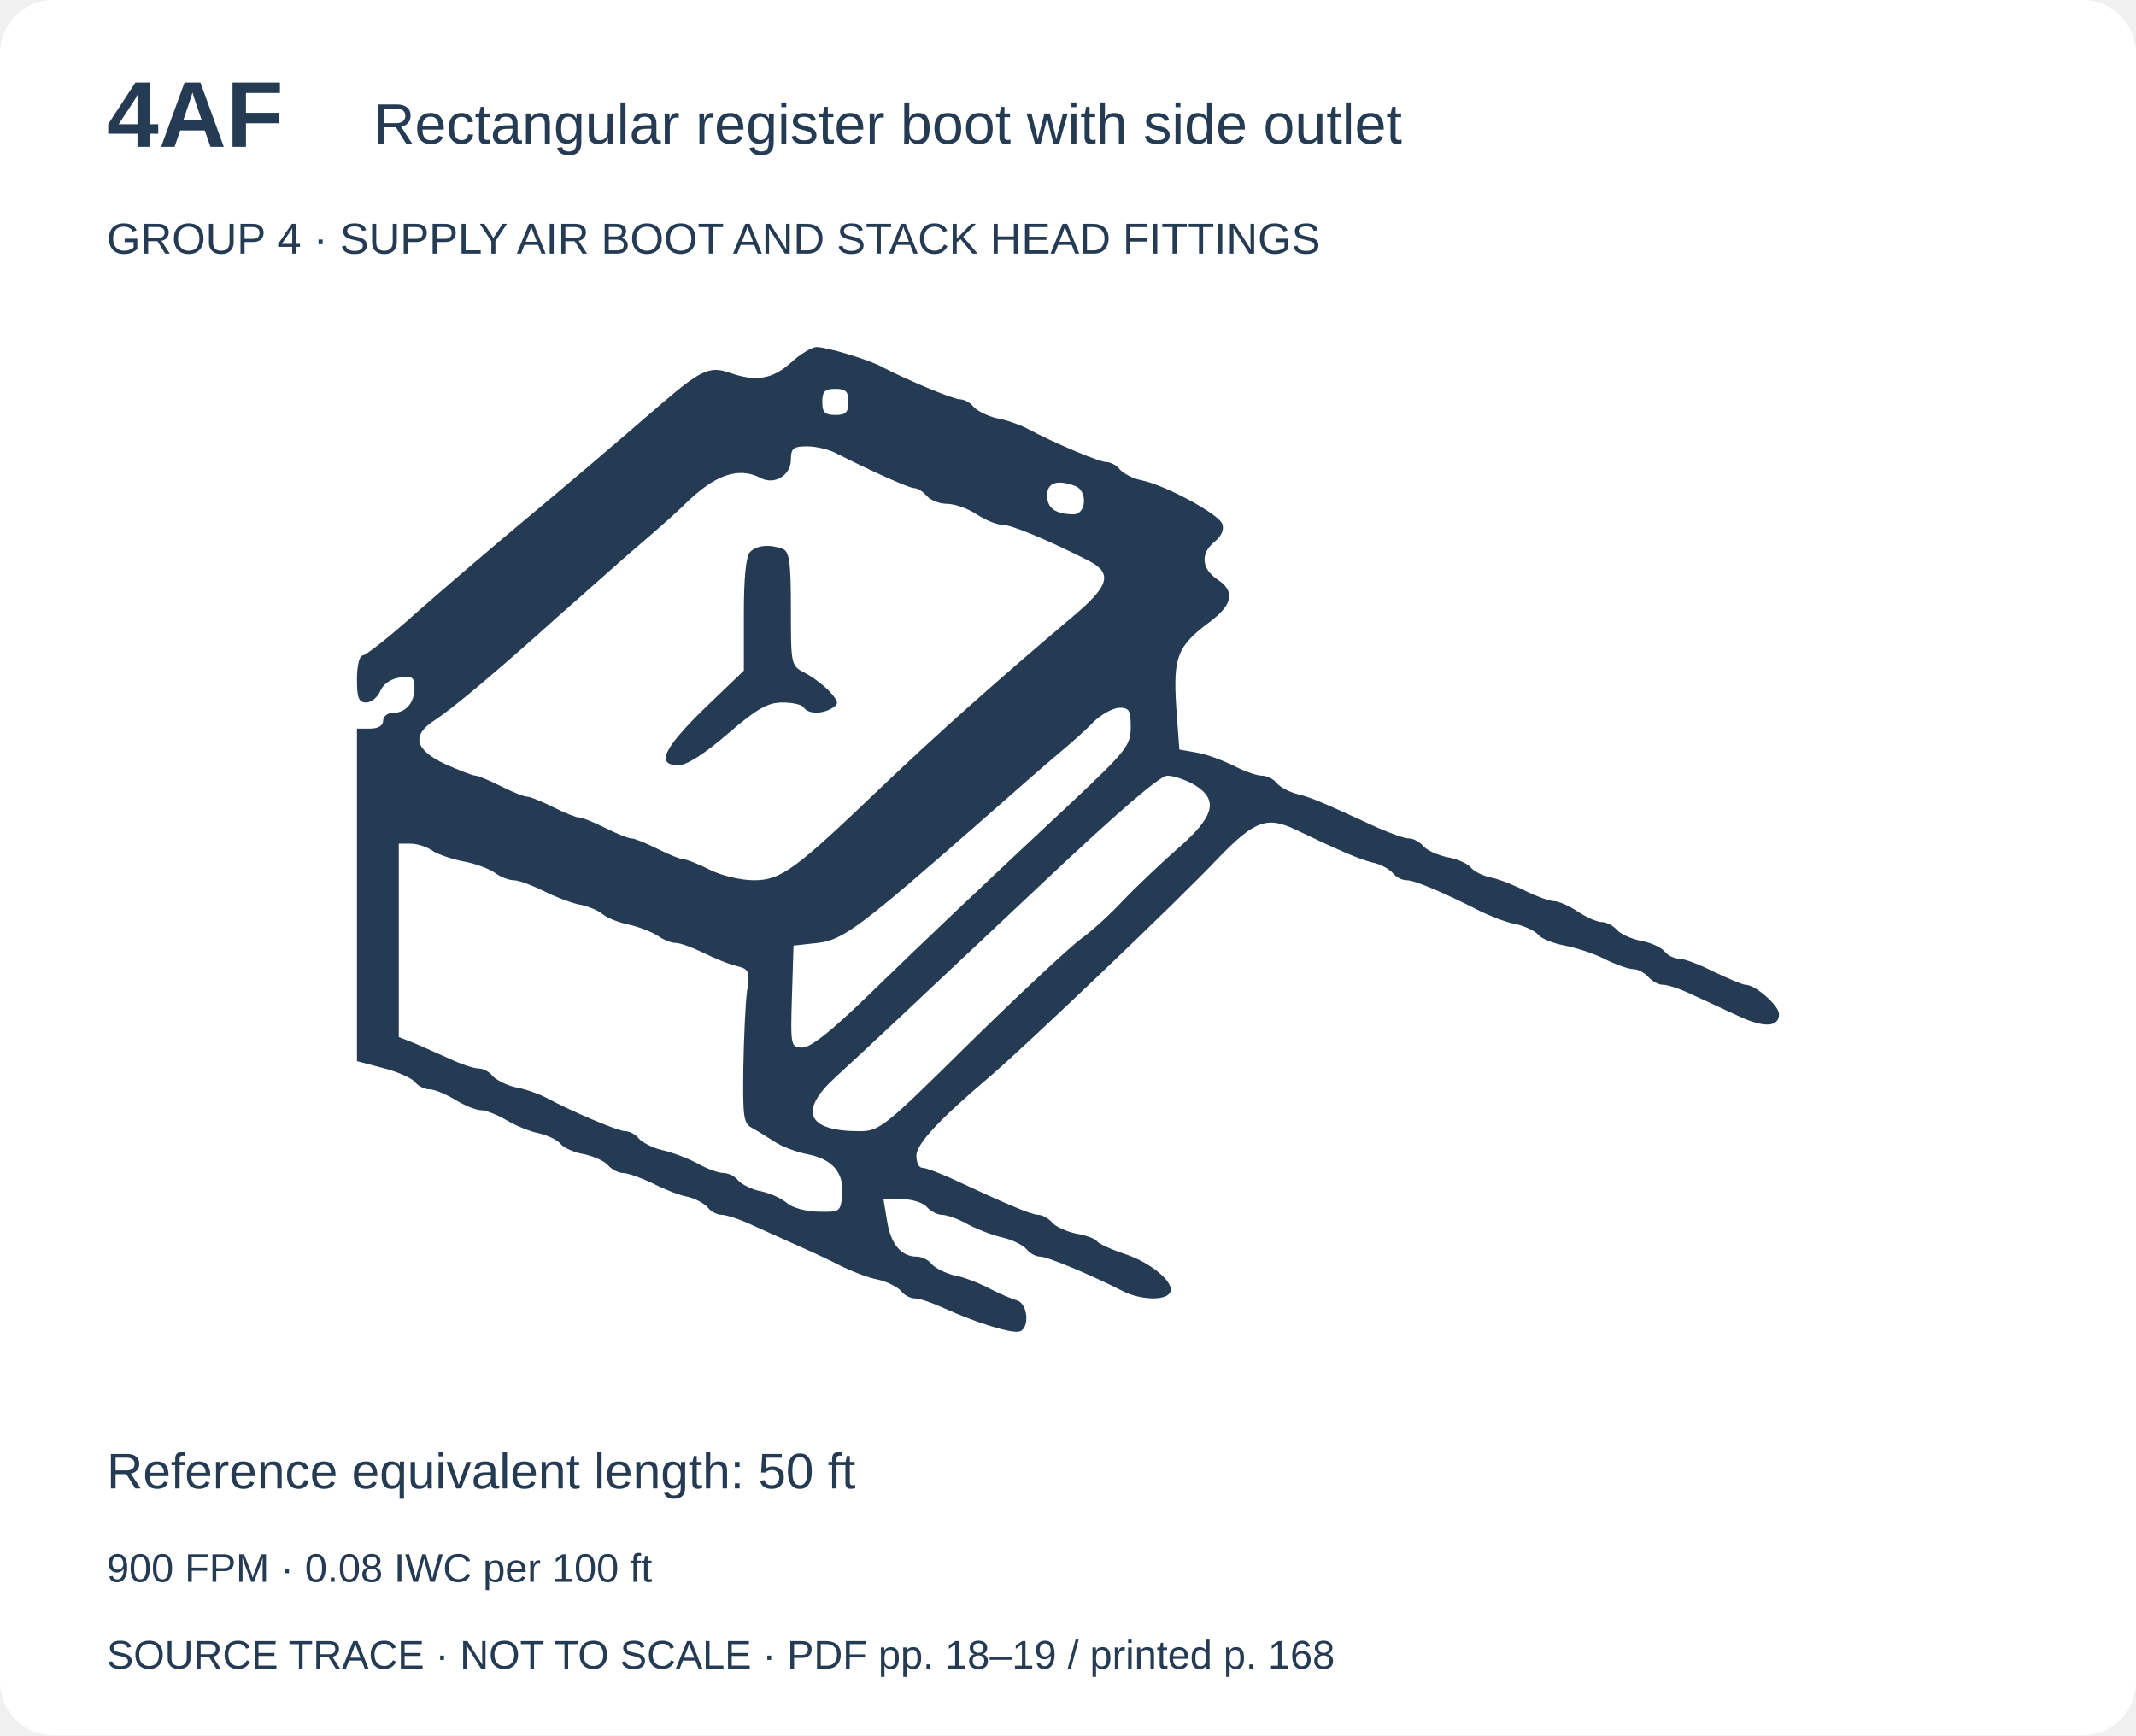
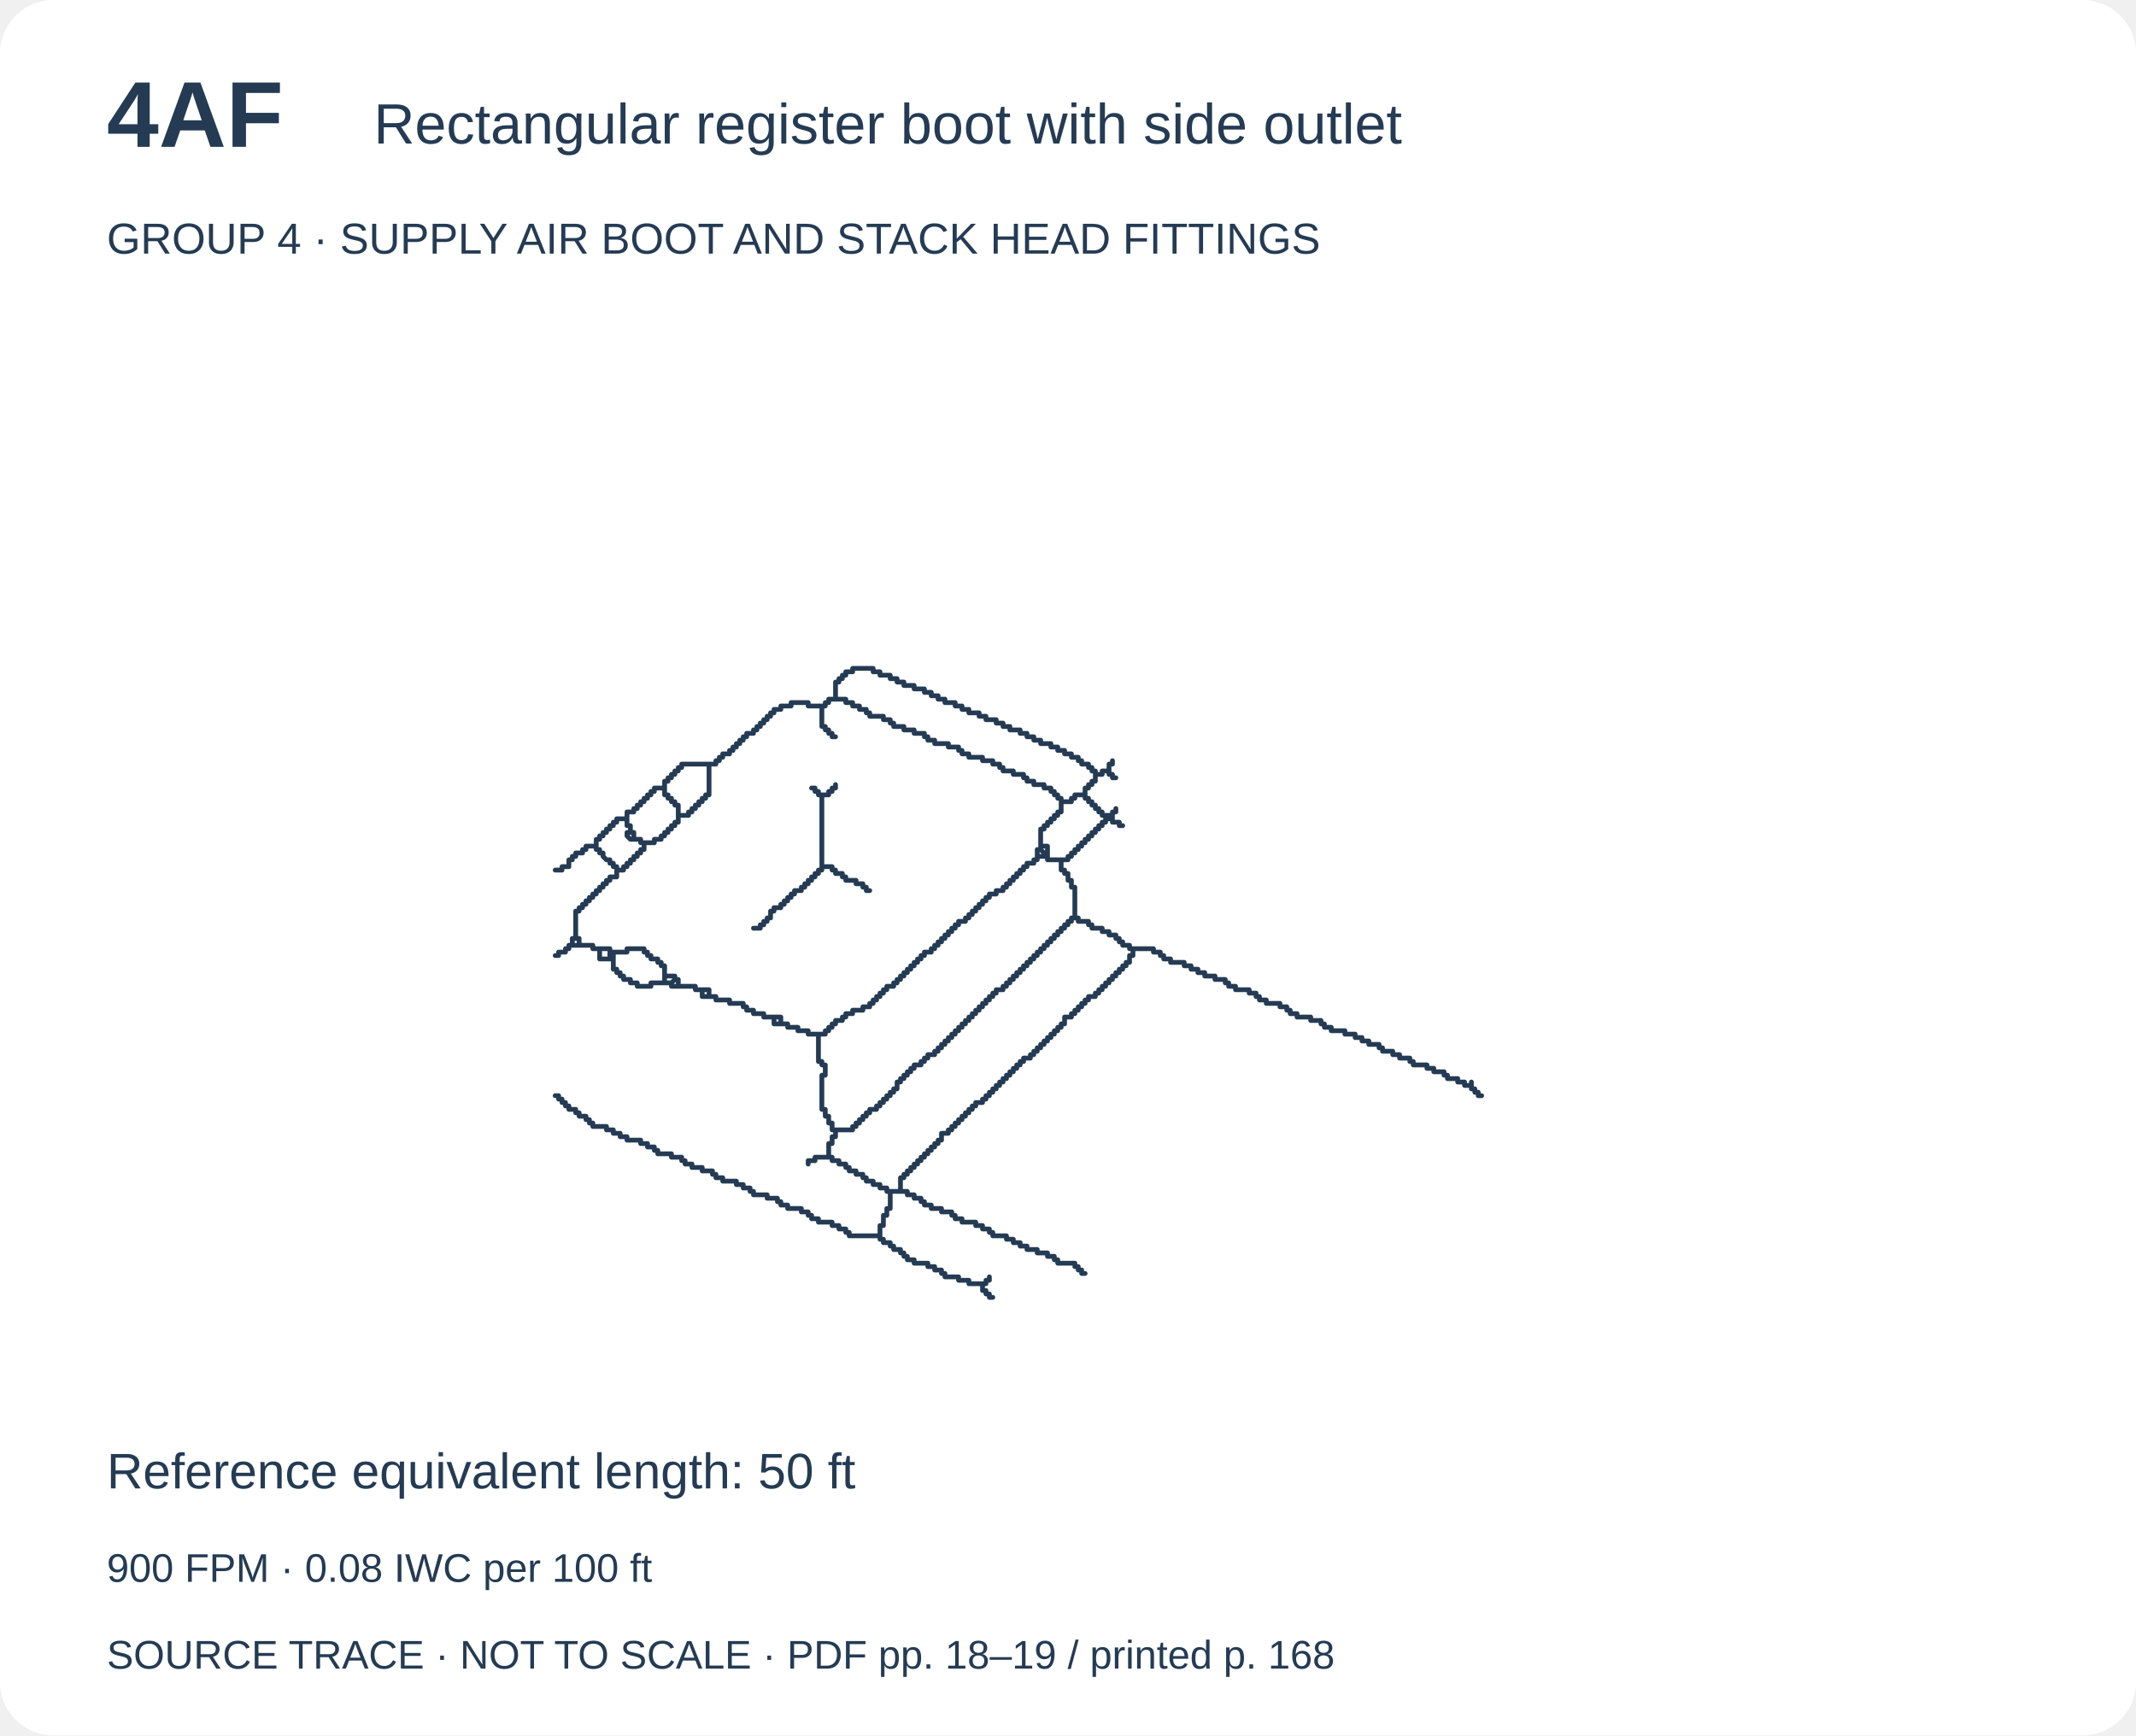
<svg xmlns="http://www.w3.org/2000/svg" width="640" height="520" viewBox="0 0 640 520" role="img" aria-labelledby="title desc">
  <style>text{font-family:Arial,sans-serif;fill:#243b53}</style>
  <rect width="640" height="520" rx="16" fill="white" />
  <text x="32" y="44" font-size="28" font-weight="700">4AF</text>
  <text x="112" y="43" font-size="17">Rectangular register boot with side outlet</text>
  <text x="32" y="76" font-size="13">GROUP 4 · SUPPLY AIR BOOT AND STACK HEAD FITTINGS</text>
-   <svg x="55" y="104" width="530" height="295" viewBox="0 0 272 188.321" preserveAspectRatio="xMidYMid meet">
-     <g transform="translate(0,197.9892) scale(0.1,-0.1)" fill="#243b53" stroke="none">
-       <path d="M830 1950 c-36 -32 -67 -37 -118 -19 -38 13 -55 5 -136 -65 -109 -94 -164 -141 -266 -226 -56 -47 -144 -122 -195 -167 -51 -46 -98 -83 -104 -83 -6 0 -11 -19 -11 -45 0 -36 3 -45 18 -45 9 0 22 10 27 23 6 13 21 23 38 25 23 3 27 0 27 -20 0 -29 -17 -48 -42 -48 -10 0 -18 -7 -18 -15 0 -9 -9 -15 -25 -15 l-25 0 0 -318 0 -318 49 -13 c28 -7 55 -19 62 -27 6 -8 19 -14 28 -14 9 0 31 -9 49 -20 18 -11 40 -20 50 -20 9 0 31 -9 48 -19 17 -10 45 -22 62 -25 17 -4 36 -13 42 -21 6 -7 26 -16 44 -19 19 -4 39 -13 46 -21 7 -8 20 -15 29 -15 9 0 34 -9 55 -19 21 -11 51 -23 66 -26 16 -3 34 -13 41 -21 6 -8 18 -14 27 -14 8 0 36 -9 61 -21 25 -11 66 -30 91 -41 25 -11 61 -28 80 -38 19 -9 49 -21 67 -24 17 -4 37 -14 44 -22 6 -8 18 -14 27 -14 9 0 34 -9 56 -19 59 -27 129 -49 144 -44 19 7 15 53 -5 59 -10 3 -34 13 -53 23 -19 10 -49 22 -67 25 -17 4 -37 14 -44 22 -6 8 -19 14 -28 14 -30 0 -50 24 -57 68 l-7 42 35 0 c20 0 41 -7 48 -15 7 -8 20 -15 29 -15 9 0 32 -8 51 -19 19 -10 49 -21 67 -25 17 -4 37 -14 44 -22 6 -8 18 -14 26 -14 14 0 97 -35 156 -65 34 -18 83 -20 92 -4 11 18 -35 57 -86 74 -27 9 -51 20 -54 25 -3 4 -20 11 -39 14 -19 4 -39 13 -46 21 -7 8 -19 15 -27 15 -13 0 -62 21 -169 71 -23 10 -46 19 -53 19 -6 0 -11 10 -11 23 0 22 42 68 140 151 68 58 365 341 438 419 70 72 93 80 149 53 81 -39 121 -56 145 -62 15 -3 32 -12 39 -20 6 -8 18 -14 27 -14 15 0 72 -24 142 -60 19 -9 49 -21 67 -24 17 -4 37 -13 43 -21 6 -7 29 -16 50 -20 21 -4 56 -15 77 -26 20 -10 45 -19 54 -19 9 0 22 -7 29 -15 7 -8 19 -15 28 -15 9 0 34 -8 56 -19 23 -10 62 -29 89 -41 49 -23 77 -21 77 4 0 16 -45 56 -64 56 -6 0 -33 12 -61 25 -27 14 -57 25 -66 25 -9 0 -22 6 -28 14 -7 8 -27 17 -45 20 -19 4 -39 13 -46 21 -7 8 -20 15 -29 15 -9 0 -29 9 -46 20 -16 11 -37 20 -45 20 -9 0 -33 9 -54 19 -21 11 -51 23 -66 26 -16 3 -34 12 -40 20 -6 7 -26 16 -44 19 -19 4 -39 13 -46 21 -7 8 -19 15 -28 15 -9 0 -36 10 -61 21 -104 48 -127 58 -153 64 -15 4 -32 13 -39 21 -6 8 -19 14 -28 14 -9 0 -33 8 -54 19 -20 10 -52 22 -70 25 l-34 6 -6 82 c-6 95 2 116 64 162 45 34 49 59 14 82 -30 20 -32 50 -4 72 13 11 18 23 14 34 -8 19 -107 73 -154 83 -16 3 -35 13 -42 21 -6 8 -18 14 -26 14 -13 0 -99 36 -153 65 -14 7 -39 16 -57 19 -17 4 -37 14 -44 22 -6 8 -18 14 -26 14 -13 0 -103 38 -147 61 -24 14 -107 39 -127 39 -8 0 -31 -13 -49 -30z m110 -75 c0 -20 -5 -25 -25 -25 -20 0 -25 5 -25 25 0 20 5 25 25 25 20 0 25 -5 25 -25z m-22 -99 c63 -32 138 -66 148 -66 7 0 17 -7 24 -15 7 -8 24 -15 39 -15 14 0 40 -9 56 -20 17 -11 39 -20 49 -20 18 0 87 -29 164 -68 49 -25 42 -49 -34 -112 -142 -120 -254 -220 -359 -320 -168 -161 -194 -180 -246 -180 -25 0 -62 9 -84 20 -22 11 -44 20 -50 20 -6 0 -28 9 -50 20 -22 11 -44 20 -50 20 -6 0 -28 9 -50 20 -22 11 -44 20 -50 20 -6 0 -28 9 -50 20 -22 11 -44 20 -50 20 -6 0 -28 9 -50 20 -22 11 -43 20 -48 20 -5 0 -31 10 -58 22 -58 27 -65 55 -22 83 38 25 119 93 238 200 56 49 127 113 159 140 33 28 71 62 85 76 56 55 101 70 142 49 27 -15 59 4 59 35 0 21 5 25 31 25 17 0 43 -6 57 -14z m456 -62 c24 -9 21 -54 -3 -54 -35 0 -51 12 -51 36 0 25 20 31 54 18z m106 -461 c0 -35 -8 -45 -112 -143 -170 -159 -282 -265 -392 -372 -68 -66 -108 -98 -124 -98 -22 0 -23 2 -20 98 l3 97 46 5 c50 6 81 30 324 243 50 44 109 96 133 116 24 20 56 48 70 63 15 15 37 27 50 28 19 0 22 -5 22 -37z m121 -110 c48 -29 40 -61 -33 -124 -34 -30 -80 -74 -103 -98 -22 -24 -58 -57 -80 -73 -22 -16 -117 -105 -212 -198 -165 -163 -173 -170 -212 -170 -100 0 -117 38 -46 103 60 55 144 134 402 377 140 132 219 200 233 200 12 0 35 -8 51 -17z m-1456 -127 c11 -7 38 -16 59 -20 22 -4 49 -14 60 -22 11 -8 27 -14 36 -14 9 0 33 -9 54 -19 21 -11 52 -23 69 -27 18 -3 39 -12 47 -19 8 -7 31 -16 50 -20 19 -4 44 -14 55 -21 11 -8 26 -14 35 -14 9 0 32 -9 53 -19 20 -10 49 -22 63 -25 24 -6 26 -10 20 -49 -3 -23 -6 -89 -7 -147 -1 -93 0 -105 17 -114 11 -6 30 -18 44 -27 14 -9 41 -19 61 -23 48 -9 71 -35 67 -78 -3 -32 -4 -33 -45 -32 -24 0 -51 8 -60 16 -10 9 -32 19 -50 23 -17 3 -37 13 -44 21 -6 8 -19 14 -28 14 -9 0 -32 8 -51 19 -19 10 -49 21 -67 25 -17 4 -37 14 -44 22 -6 8 -18 14 -26 14 -13 0 -99 36 -153 65 -14 7 -39 16 -57 19 -17 4 -37 14 -44 22 -6 8 -18 14 -27 14 -8 0 -33 8 -56 19 -23 10 -53 24 -68 30 l-28 11 0 185 0 185 23 0 c12 0 31 -6 42 -14z M752 1588 c-8 -8 -12 -49 -12 -119 l0 -108 -75 -72 c-79 -77 -94 -109 -50 -109 16 0 50 22 94 60 57 49 77 60 105 60 19 0 38 -4 41 -10 8 -12 35 -13 55 0 12 7 11 12 -5 30 -11 12 -32 28 -47 36 -28 14 -28 15 -28 123 0 90 -3 110 -16 115 -25 9 -49 7 -62 -6z" />
-     </g>
+   <svg x="55" y="104" width="530" height="295" viewBox="0 0 300 288" preserveAspectRatio="xMidYMid meet">
+     <path d="M87 94L88 94M87 94L87 95M88 94L89 94M89 94L90 94M90 94L91 94M91 94L92 94M92 94L93 94M93 94L93 95M85 95L86 95M85 95L85 96M86 95L87 95M93 95L94 95M94 95L95 95M95 95L95 96M84 96L85 96M84 96L84 97M95 96L96 96M96 96L97 96M97 96L98 96M98 96L98 97M83 97L84 97M83 97L83 98M98 97L99 97M99 97L100 97M100 97L100 98M82 98L83 98M82 98L82 99M100 98L101 98M101 98L102 98M102 98L102 99M82 99L82 100M102 99L103 99M103 99L104 99M104 99L105 99M105 99L105 100M82 100L82 101M105 100L106 100M106 100L107 100M107 100L108 100M108 100L108 101M82 101L82 102M108 101L109 101M109 101L110 101M110 101L110 102M82 102L82 103M110 102L111 102M111 102L112 102M112 102L112 103M80 103L81 103M80 103L80 104M81 103L82 103M82 103L83 103M83 103L84 103M84 103L85 103M85 103L85 104M112 103L113 103M113 103L114 103M114 103L114 104M69 104L70 104M69 104L69 105M70 104L71 104M71 104L72 104M72 104L73 104M73 104L74 104M74 104L74 105M79 104L80 104M79 104L79 105M85 104L86 104M86 104L87 104M87 104L87 105M114 104L115 104M115 104L116 104M116 104L117 104M117 104L117 105M66 105L67 105M66 105L66 106M67 105L68 105M68 105L69 105M74 105L75 105M75 105L76 105M76 105L77 105M77 105L78 105M78 105L79 105M78 105L78 106M87 105L88 105M88 105L89 105M89 105L89 106M117 105L118 105M118 105L119 105M119 105L119 106M64 106L65 106M64 106L64 107M65 106L66 106M78 106L78 107M89 106L90 106M90 106L91 106M91 106L91 107M119 106L120 106M120 106L121 106M121 106L121 107M63 107L64 107M63 107L63 108M78 107L78 108M91 107L92 107M92 107L92 108M121 107L122 107M122 107L123 107M123 107L124 107M124 107L124 108M62 108L63 108M62 108L62 109M78 108L78 109M92 108L93 108M93 108L94 108M94 108L95 108M95 108L96 108M96 108L96 109M124 108L125 108M125 108L126 108M126 108L126 109M61 109L62 109M61 109L61 110M78 109L78 110M96 109L97 109M97 109L98 109M98 109L98 110M126 109L127 109M127 109L128 109M128 109L129 109M129 109L129 110M60 110L61 110M60 110L60 111M78 110L78 111M98 110L99 110M99 110L99 111M129 110L130 110M130 110L131 110M131 110L131 111M59 111L60 111M59 111L59 112M78 111L79 111M79 111L79 112M99 111L100 111M100 111L101 111M101 111L102 111M102 111L102 112M131 111L132 111M132 111L133 111M133 111L133 112M58 112L59 112M58 112L58 113M79 112L80 112M80 112L80 113M102 112L103 112M103 112L104 112M104 112L105 112M105 112L105 113M133 112L134 112M134 112L135 112M135 112L136 112M136 112L136 113M56 113L57 113M56 113L56 114M57 113L58 113M80 113L81 113M81 113L81 114M105 113L106 113M106 113L107 113M107 113L108 113M108 113L108 114M136 113L137 113M137 113L138 113M138 113L138 114M55 114L56 114M55 114L55 115M81 114L82 114M108 114L109 114M109 114L109 115M138 114L139 114M139 114L140 114M140 114L140 115M54 115L55 115M54 115L54 116M109 115L110 115M110 115L111 115M111 115L111 116M140 115L141 115M141 115L142 115M142 115L142 116M53 116L54 116M53 116L53 117M111 116L112 116M112 116L113 116M113 116L114 116M114 116L115 116M115 116L115 117M142 116L143 116M143 116L144 116M144 116L145 116M145 116L145 117M52 117L53 117M52 117L52 118M115 117L116 117M116 117L117 117M117 117L118 117M118 117L118 118M145 117L146 117M146 117L147 117M147 117L147 118M51 118L52 118M51 118L51 119M118 118L119 118M119 118L119 119M147 118L148 118M148 118L149 118M149 118L149 119M49 119L50 119M49 119L49 120M50 119L51 119M119 119L120 119M120 119L121 119M121 119L121 120M149 119L150 119M150 119L151 119M151 119L151 120M48 120L49 120M48 120L48 121M121 120L122 120M122 120L123 120M123 120L124 120M124 120L125 120M125 120L125 121M151 120L152 120M152 120L153 120M153 120L153 121M47 121L48 121M47 121L47 122M125 121L126 121M126 121L127 121M127 121L128 121M128 121L128 122M153 121L154 121M154 121L154 122M163 121L163 122M37 122L38 122M37 122L37 123M38 122L39 122M39 122L40 122M40 122L41 122M41 122L42 122M42 122L43 122M43 122L44 122M44 122L45 122M45 122L46 122M45 122L45 123M46 122L47 122M128 122L129 122M129 122L130 122M130 122L130 123M154 122L155 122M155 122L156 122M156 122L156 123M162 122L163 122M162 122L162 123M36 123L37 123M36 123L36 124M45 123L45 124M130 123L131 123M131 123L131 124M156 123L157 123M157 123L157 124M162 123L162 124M35 124L36 124M35 124L35 125M45 124L45 125M131 124L132 124M132 124L133 124M133 124L134 124M134 124L134 125M157 124L158 124M158 124L158 125M160 124L161 124M160 124L160 125M161 124L162 124M162 124L162 125M34 125L35 125M34 125L34 126M45 125L45 126M134 125L135 125M135 125L136 125M136 125L137 125M137 125L137 126M158 125L159 125M158 125L158 126M159 125L160 125M162 125L163 125M163 125L163 126M33 126L34 126M33 126L33 127M45 126L45 127M137 126L138 126M138 126L138 127M158 126L158 127M163 126L164 126M32 127L33 127M32 127L32 128M45 127L45 128M138 127L139 127M139 127L140 127M140 127L140 128M157 127L158 127M157 127L157 128M32 128L32 129M45 128L45 129M82 128L82 129M140 128L141 128M141 128L142 128M142 128L143 128M143 128L143 129M156 128L157 128M156 128L156 129M29 129L30 129M29 129L29 130M30 129L31 129M31 129L32 129M32 129L32 130M45 129L45 130M75 129L76 129M76 129L76 130M81 129L82 129M81 129L81 130M143 129L144 129M144 129L145 129M145 129L145 130M155 129L156 129M155 129L155 130M28 130L29 130M28 130L28 131M32 130L32 131M45 130L45 131M76 130L77 130M77 130L77 131M80 130L81 130M80 130L80 131M145 130L146 130M146 130L146 131M155 130L155 131M27 131L28 131M27 131L27 132M32 131L33 131M33 131L33 132M44 131L45 131M44 131L44 132M77 131L78 131M78 131L79 131M78 131L78 132M79 131L80 131M146 131L147 131M147 131L147 132M152 131L153 131M152 131L152 132M153 131L154 131M154 131L155 131M155 131L155 132M26 132L27 132M26 132L26 133M33 132L34 132M34 132L34 133M43 132L44 132M43 132L43 133M78 132L78 133M147 132L148 132M148 132L148 133M151 132L152 132M151 132L151 133M155 132L156 132M156 132L156 133M25 133L26 133M25 133L25 134M34 133L35 133M35 133L35 134M42 133L43 133M42 133L42 134M78 133L78 134M148 133L149 133M148 133L148 134M149 133L150 133M150 133L151 133M156 133L157 133M157 133L157 134M24 134L25 134M24 134L24 135M35 134L36 134M36 134L36 135M41 134L42 134M41 134L41 135M78 134L78 135M148 134L148 135M157 134L158 134M158 134L158 135M23 135L24 135M23 135L23 136M36 135L36 136M40 135L41 135M40 135L40 136M78 135L78 136M148 135L148 136M158 135L159 135M159 135L159 136M164 135L164 136M21 136L22 136M21 136L21 137M22 136L23 136M36 136L36 137M39 136L40 136M39 136L39 137M78 136L78 137M147 136L148 136M147 136L147 137M159 136L160 136M160 136L160 137M163 136L164 136M163 136L163 137M21 137L21 138M36 137L37 137M36 137L36 138M37 137L38 137M38 137L39 137M78 137L78 138M146 137L147 137M146 137L146 138M160 137L161 137M161 137L162 137M161 137L161 138M162 137L163 137M162 137L162 138M163 137L163 138M18 138L19 138M18 138L18 139M19 138L20 138M20 138L21 138M21 138L21 139M36 138L36 139M78 138L78 139M145 138L146 138M145 138L145 139M161 138L162 138M161 138L161 139M162 138L163 138M163 138L163 139M17 139L18 139M17 139L17 140M21 139L21 140M35 139L36 139M35 139L35 140M78 139L78 140M144 139L145 139M144 139L144 140M160 139L161 139M160 139L160 140M163 139L164 139M164 139L165 139M165 139L165 140M16 140L17 140M16 140L16 141M21 140L22 140M22 140L22 141M34 140L35 140M34 140L34 141M78 140L78 141M143 140L144 140M143 140L143 141M159 140L160 140M159 140L159 141M165 140L166 140M15 141L16 141M15 141L15 142M22 141L22 142M33 141L34 141M33 141L33 142M78 141L78 142M142 141L143 141M142 141L142 142M158 141L159 141M158 141L158 142M14 142L15 142M14 142L14 143M21 142L22 142M21 142L21 143M22 142L23 142M23 142L23 143M32 142L33 142M32 142L32 143M78 142L78 143M142 142L142 143M157 142L158 142M157 142L157 143M13 143L14 143M13 143L13 144M21 143L22 144M23 143L23 144M31 143L32 143M31 143L31 144M78 143L78 144M142 143L142 144M156 143L157 143M156 143L156 144M12 144L13 144M12 144L12 145M22 144L23 144M23 144L24 144M24 144L25 144M25 144L25 145M29 144L30 144M29 144L29 145M30 144L31 144M78 144L78 145M142 144L142 145M155 144L156 144M155 144L155 145M12 145L12 146M25 145L26 145M26 145L27 145M26 145L26 146M27 145L28 145M28 145L29 145M78 145L78 146M142 145L142 146M154 145L155 145M154 145L154 146M9 146L10 146M9 146L9 147M10 146L11 146M11 146L12 146M12 146L12 147M26 146L26 147M78 146L78 147M142 146L143 146M142 146L142 147M143 146L144 146M144 146L144 147M153 146L154 146M153 146L153 147M8 147L9 147M8 147L8 148M12 147L13 147M13 147L13 148M25 147L26 147M25 147L25 148M78 147L78 148M141 147L142 147M141 147L141 148M142 147L143 148M144 147L144 148M152 147L153 147M152 147L152 148M6 148L7 148M6 148L6 149M7 148L8 148M13 148L14 148M14 148L14 149M24 148L25 148M24 148L24 149M78 148L78 149M141 148L141 149M143 148L144 148M143 148L143 149M144 148L144 149M151 148L152 148M151 148L151 149M5 149L6 149M5 149L5 150M14 149L15 150M23 149L24 149M23 149L23 150M78 149L78 150M141 149L142 149M141 149L141 150M142 149L143 149M143 149L144 149M144 149L144 150M150 149L151 149M150 149L150 150M4 150L5 150M4 150L4 151M15 150L16 150M16 150L16 151M22 150L23 150M22 150L22 151M78 150L78 151M140 150L141 150M140 150L140 151M144 150L145 150M145 150L146 150M146 150L147 150M147 150L148 150M148 150L149 150M148 150L148 151M149 150L150 150M4 151L4 152M16 151L17 151M17 151L17 152M21 151L22 151M21 151L21 152M78 151L78 152M138 151L139 151M138 151L138 152M139 151L140 151M148 151L148 152M2 152L3 152M2 152L2 153M3 152L4 152M17 152L18 152M18 152L18 153M20 152L21 152M20 152L20 153M78 152L79 152M78 152L78 153M79 152L80 152M80 152L81 152M81 152L81 153M137 152L138 152M137 152L137 153M148 152L148 153M0 153L1 153M1 153L2 153M18 153L19 153M18 153L18 154M19 153L20 153M77 153L78 153M77 153L77 154M81 153L82 153M82 153L82 154M136 153L137 153M136 153L136 154M148 153L149 153M149 153L149 154M18 154L18 155M76 154L77 154M76 154L76 155M82 154L83 154M83 154L84 154M84 154L84 155M135 154L136 154M135 154L135 155M149 154L150 154M150 154L150 155M16 155L17 155M16 155L16 156M17 155L18 155M75 155L76 155M75 155L75 156M84 155L85 155M85 155L85 156M134 155L135 155M134 155L134 156M150 155L150 156M15 156L16 156M15 156L15 157M74 156L75 156M74 156L74 157M85 156L86 156M86 156L87 156M87 156L88 156M88 156L88 157M133 156L134 156M133 156L133 157M150 156L151 156M151 156L151 157M14 157L15 157M14 157L14 158M73 157L74 157M73 157L73 158M88 157L89 157M89 157L90 157M90 157L90 158M132 157L133 157M132 157L132 158M151 157L151 158M13 158L14 158M13 158L13 159M72 158L73 158M72 158L72 159M90 158L91 158M91 158L91 159M131 158L132 158M131 158L131 159M151 158L152 158M152 158L152 159M12 159L13 159M12 159L12 160M70 159L71 159M70 159L70 160M71 159L72 159M91 159L92 159M129 159L130 159M129 159L129 160M130 159L131 159M152 159L152 160M11 160L12 160M11 160L11 161M69 160L70 160M69 160L69 161M127 160L128 160M127 160L127 161M128 160L129 160M152 160L152 161M10 161L11 161M10 161L10 162M68 161L69 161M68 161L68 162M126 161L127 161M126 161L126 162M152 161L152 162M9 162L10 162M9 162L9 163M67 162L68 162M67 162L67 163M125 162L126 162M125 162L125 163M152 162L152 163M8 163L9 163M8 163L8 164M66 163L67 163M66 163L66 164M124 163L125 163M124 163L124 164M152 163L152 164M7 164L8 164M7 164L7 165M64 164L65 164M64 164L64 165M65 164L66 164M123 164L124 164M123 164L123 165M152 164L152 165M6 165L7 165M6 165L6 166M63 165L64 165M63 165L63 166M122 165L123 165M122 165L122 166M152 165L152 166M6 166L6 167M63 166L63 167M121 166L122 166M121 166L121 167M152 166L152 167M6 167L6 168M62 167L63 167M62 167L62 168M120 167L121 167M120 167L120 168M151 167L152 167M151 167L151 168M152 167L153 167M153 167L153 168M6 168L6 169M61 168L62 168M61 168L61 169M118 168L119 168M118 168L118 169M119 168L120 168M150 168L151 168M150 168L150 169M153 168L154 168M154 168L155 168M155 168L156 168M156 168L156 169M6 169L6 170M60 169L61 169M60 169L60 170M117 169L118 169M117 169L117 170M149 169L150 169M149 169L149 170M156 169L157 169M157 169L157 170M6 170L6 171M58 170L59 170M59 170L60 170M116 170L117 170M116 170L116 171M148 170L149 170M148 170L148 171M157 170L158 170M158 170L159 170M159 170L160 170M160 170L160 171M6 171L6 172M115 171L116 171M115 171L115 172M147 171L148 171M147 171L147 172M160 171L161 171M161 171L162 171M162 171L162 172M6 172L6 173M114 172L115 172M114 172L114 173M146 172L147 172M146 172L146 173M162 172L163 172M163 172L164 172M164 172L164 173M5 173L6 173M5 173L5 174M6 173L7 173M7 173L7 174M113 173L114 173M113 173L113 174M145 173L146 173M145 173L145 174M164 173L165 173M165 173L165 174M5 174L5 175M7 174L7 175M112 174L113 174M112 174L112 175M144 174L145 174M144 174L144 175M165 174L166 174M166 174L166 175M4 175L5 175M4 175L4 176M5 175L6 175M6 175L7 175M7 175L8 175M8 175L9 175M9 175L10 175M10 175L11 175M11 175L11 176M111 175L112 175M111 175L111 176M143 175L144 175M143 175L143 176M166 175L167 175M167 175L168 175M168 175L168 176M3 176L4 176M3 176L3 177M11 176L12 176M12 176L13 176M13 176L14 176M13 176L13 177M14 176L15 176M15 176L16 176M16 176L16 177M21 176L22 176M21 176L21 177M22 176L23 176M23 176L24 176M24 176L25 176M25 176L26 176M26 176L26 177M110 176L111 176M110 176L110 177M142 176L143 176M142 176L142 177M168 176L169 176M169 176L170 176M169 176L169 177M170 176L171 176M171 176L172 176M172 176L173 176M173 176L174 176M174 176L175 176M175 176L175 177M1 177L2 177M1 177L1 178M2 177L3 177M13 177L13 178M16 177L17 177M16 177L16 178M17 177L18 177M17 177L17 178M18 177L19 177M19 177L20 177M20 177L21 177M26 177L27 177M27 177L27 178M108 177L109 177M108 177L108 178M109 177L110 177M141 177L142 177M141 177L141 178M169 177L169 178M175 177L176 177M176 177L177 177M177 177L177 178M0 178L1 178M13 178L13 179M16 178L17 178M16 178L16 179M17 178L17 179M27 178L28 178M28 178L28 179M107 178L108 178M107 178L107 179M140 178L141 178M140 178L140 179M168 178L169 178M168 178L168 179M177 178L178 178M178 178L178 179M13 179L14 179M14 179L15 179M15 179L16 179M16 179L17 179M17 179L17 180M28 179L29 179M29 179L30 179M30 179L30 180M106 179L107 179M106 179L106 180M139 179L140 179M139 179L139 180M168 179L168 180M178 179L179 179M179 179L180 179M180 179L180 180M17 180L17 181M30 180L31 180M31 180L31 181M105 180L106 180M105 180L105 181M138 180L139 180M138 180L138 181M167 180L168 180M167 180L167 181M180 180L181 180M181 180L182 180M182 180L183 180M183 180L184 180M184 180L184 181M17 181L17 182M31 181L32 181M32 181L32 182M104 181L105 181M104 181L104 182M137 181L138 181M137 181L137 182M166 181L167 181M166 181L166 182M184 181L185 181M185 181L186 181M186 181L186 182M17 182L18 182M18 182L18 183M32 182L32 183M103 182L104 182M103 182L103 183M136 182L137 182M136 182L136 183M165 182L166 182M165 182L165 183M186 182L187 182M187 182L188 182M188 182L188 183M18 183L19 183M19 183L19 184M32 183L32 184M102 183L103 183M102 183L102 184M135 183L136 183M135 183L135 184M164 183L165 183M164 183L164 184M188 183L189 183M189 183L190 183M190 183L190 184M19 184L20 184M20 184L20 185M32 184L33 184M32 184L32 185M33 184L34 184M34 184L35 184M35 184L35 185M101 184L102 184M101 184L101 185M134 184L135 184M134 184L134 185M163 184L164 184M163 184L163 185M190 184L191 184M191 184L192 184M192 184L193 184M193 184L193 185M20 185L21 185M21 185L22 185M22 185L22 186M32 185L32 186M35 185L36 185M35 185L34 186M36 185L36 186M100 185L101 185M100 185L100 186M133 185L134 185M133 185L133 186M162 185L163 185M162 185L162 186M193 185L194 185M194 185L195 185M195 185L196 185M196 185L196 186M22 186L23 186M23 186L24 186M24 186L24 187M28 186L29 186M28 186L28 187M29 186L30 186M30 186L31 186M31 186L32 186M32 186L33 186M33 186L34 186M34 186L34 187M36 186L36 187M99 186L100 186M99 186L99 187M132 186L133 186M132 186L132 187M161 186L162 186M161 186L161 187M196 186L197 186M197 186L197 187M24 187L25 187M25 187L26 187M26 187L27 187M27 187L28 187M34 187L35 187M35 187L36 187M36 187L37 187M37 187L38 187M38 187L39 187M39 187L40 187M40 187L41 187M41 187L41 188M97 187L98 187M97 187L97 188M98 187L99 187M131 187L132 187M131 187L131 188M160 187L161 187M160 187L160 188M197 187L198 187M198 187L199 187M199 187L199 188M41 188L42 188M42 188L43 188M43 188L44 188M43 188L43 189M44 188L45 188M45 188L45 189M96 188L97 188M96 188L96 189M129 188L130 188M129 188L129 189M130 188L131 188M159 188L160 188M159 188L159 189M199 188L200 188M200 188L201 188M201 188L202 188M202 188L203 188M203 188L203 189M43 189L43 190M45 189L45 190M95 189L96 189M95 189L95 190M128 189L129 189M128 189L128 190M158 189L159 189M158 189L158 190M203 189L204 189M204 189L205 189M205 189L205 190M43 190L44 190M44 190L45 190M45 190L46 190M46 190L47 190M47 190L47 191M94 190L95 190M94 190L94 191M127 190L128 190M127 190L127 191M156 190L157 190M156 190L156 191M157 190L158 190M205 190L206 190M206 190L206 191M47 191L48 191M48 191L49 191M49 191L50 191M50 191L51 191M51 191L51 192M93 191L94 191M93 191L93 192M126 191L127 191M126 191L126 192M155 191L156 191M155 191L155 192M206 191L207 191M207 191L208 191M208 191L208 192M51 192L52 192M52 192L53 192M53 192L54 192M54 192L55 192M55 192L55 193M92 192L93 192M92 192L92 193M125 192L126 192M125 192L125 193M154 192L155 192M154 192L154 193M208 192L209 192M209 192L210 192M210 192L211 192M211 192L212 192M212 192L212 193M55 193L56 193M56 193L56 194M90 193L91 193M90 193L90 194M91 193L92 193M124 193L125 193M124 193L124 194M153 193L154 193M153 193L153 194M212 193L213 193M213 193L214 193M214 193L214 194M56 194L57 194M57 194L58 194M58 194L58 195M87 194L88 194M87 194L87 195M88 194L89 194M89 194L90 194M123 194L124 194M123 194L123 195M152 194L153 194M152 194L152 195M214 194L215 194M215 194L215 195M58 195L59 195M59 195L60 195M60 195L61 195M61 195L61 196M85 195L86 195M85 195L85 196M86 195L87 195M122 195L123 195M122 195L122 196M151 195L152 195M151 195L151 196M215 195L216 195M216 195L217 195M217 195L217 196M61 196L62 196M62 196L63 196M63 196L64 196M64 196L65 196M64 196L64 197M65 196L66 196M66 196L66 197M84 196L85 196M84 196L84 197M121 196L122 196M121 196L121 197M149 196L150 196M149 196L149 197M150 196L151 196M217 196L218 196M218 196L219 196M219 196L220 196M220 196L221 196M221 196L221 197M64 197L64 198M66 197L66 198M82 197L83 197M82 197L82 198M83 197L84 197M120 197L121 197M120 197L120 198M149 197L149 198M221 197L222 197M222 197L223 197M223 197L224 197M224 197L224 198M64 198L65 198M65 198L66 198M66 198L67 198M67 198L68 198M68 198L68 199M81 198L82 198M81 198L81 199M119 198L120 198M119 198L119 199M148 198L149 198M148 198L148 199M224 198L225 198M225 198L225 199M68 199L69 199M69 199L70 199M70 199L71 199M71 199L71 200M80 199L81 199M80 199L80 200M118 199L119 199M118 199L118 200M147 199L148 199M147 199L147 200M225 199L226 199M226 199L227 199M227 199L227 200M71 200L72 200M72 200L73 200M73 200L74 200M74 200L74 201M79 200L80 200M79 200L79 201M117 200L118 200M117 200L117 201M146 200L147 200M146 200L146 201M227 200L228 200M228 200L229 200M229 200L230 200M230 200L231 200M231 200L231 201M74 201L75 201M75 201L76 201M76 201L77 201M77 201L78 201M77 201L77 202M78 201L79 201M116 201L117 201M116 201L116 202M145 201L146 201M145 201L145 202M231 201L232 201M232 201L233 201M233 201L234 201M234 201L234 202M77 202L77 203M115 202L116 202M115 202L115 203M144 202L145 202M144 202L144 203M234 202L235 202M235 202L236 202M236 202L236 203M77 203L77 204M114 203L115 203M114 203L114 204M143 203L144 203M143 203L143 204M236 203L237 203M237 203L238 203M238 203L238 204M77 204L77 205M113 204L114 204M113 204L113 205M142 204L143 204M142 204L142 205M238 204L239 204M239 204L240 204M240 204L241 204M241 204L241 205M77 205L77 206M112 205L113 205M112 205L112 206M141 205L142 205M141 205L141 206M241 205L242 205M242 205L242 206M77 206L77 207M111 206L112 206M111 206L111 207M140 206L141 206M140 206L140 207M242 206L243 206M243 206L244 206M244 206L245 206M245 206L245 207M77 207L77 208M109 207L110 207M109 207L109 208M110 207L111 207M139 207L140 207M139 207L139 208M245 207L246 207M246 207L247 207M247 207L247 208M77 208L77 209M108 208L109 208M108 208L108 209M137 208L138 208M137 208L137 209M138 208L139 208M247 208L248 208M248 208L249 208M249 208L250 208M250 208L250 209M77 209L78 209M78 209L78 210M107 209L108 209M107 209L107 210M136 209L137 209M136 209L136 210M250 209L251 209M251 209L251 210M78 210L79 210M79 210L79 211M105 210L106 210M105 210L105 211M106 210L107 210M135 210L136 210M135 210L135 211M251 210L252 210M252 210L253 210M253 210L254 210M254 210L255 210M255 210L255 211M79 211L79 212M104 211L105 211M104 211L104 212M134 211L135 211M134 211L134 212M255 211L256 211M256 211L257 211M257 211L257 212M79 212L79 213M103 212L104 212M103 212L103 213M133 212L134 212M133 212L133 213M257 212L258 212M258 212L259 212M259 212L260 212M260 212L260 213M78 213L79 213M78 213L78 214M102 213L103 213M102 213L102 214M132 213L133 213M132 213L132 214M260 213L261 213M261 213L261 214M78 214L78 215M101 214L102 214M101 214L101 215M131 214L132 214M131 214L131 215M261 214L262 214M262 214L263 214M263 214L264 214M264 214L264 215M78 215L78 216M100 215L101 215M100 215L100 216M130 215L131 215M130 215L130 216M264 215L265 215M265 215L266 215M266 215L266 216M268 215L268 216M78 216L78 217M100 216L100 217M129 216L130 216M129 216L129 217M266 216L267 216M267 216L268 216M268 216L268 217M78 217L78 218M99 217L100 217M99 217L99 218M128 217L129 217M128 217L128 218M268 217L269 217M269 217L269 218M78 218L78 219M98 218L99 218M98 218L98 219M127 218L128 218M127 218L127 219M269 218L270 218M270 218L270 219M0 219L1 219M1 219L1 220M78 219L78 220M97 219L98 219M97 219L97 220M126 219L127 219M126 219L126 220M270 219L271 219M1 220L2 220M2 220L2 221M78 220L78 221M96 220L97 220M96 220L96 221M125 220L126 220M125 220L125 221M2 221L3 221M3 221L3 222M78 221L78 222M95 221L96 221M95 221L95 222M123 221L124 221M123 221L123 222M124 221L125 221M3 222L4 222M4 222L4 223M78 222L78 223M94 222L95 222M94 222L94 223M122 222L123 222M122 222L122 223M4 223L5 223M5 223L6 223M6 223L6 224M78 223L79 223M79 223L79 224M92 223L93 223M92 223L92 224M93 223L94 223M121 223L122 223M121 223L121 224M6 224L7 224M7 224L7 225M79 224L79 225M91 224L92 224M91 224L91 225M120 224L121 224M120 224L120 225M7 225L8 225M8 225L9 225M9 225L9 226M79 225L80 225M80 225L80 226M90 225L91 225M90 225L90 226M119 225L120 225M119 225L119 226M9 226L10 226M10 226L10 227M80 226L80 227M89 226L90 226M89 226L89 227M118 226L119 226M118 226L118 227M10 227L11 227M11 227L11 228M80 227L81 227M81 227L81 228M88 227L89 227M88 227L88 228M117 227L118 227M117 227L117 228M11 228L12 228M12 228L13 228M13 228L14 228M14 228L15 228M15 228L15 229M81 228L81 229M87 228L88 228M87 228L87 229M116 228L117 228M116 228L116 229M15 229L16 229M16 229L17 229M17 229L17 230M81 229L82 229M82 229L83 229M82 229L82 230M83 229L84 229M84 229L85 229M85 229L86 229M86 229L87 229M115 229L116 229M115 229L115 230M17 230L18 230M18 230L19 230M19 230L19 231M82 230L82 231M113 230L114 230M113 230L113 231M114 230L115 230M19 231L20 231M20 231L21 231M21 231L21 232M81 231L82 231M81 231L81 232M113 231L113 232M21 232L22 232M22 232L23 232M23 232L24 232M24 232L25 232M25 232L25 233M81 232L81 233M112 232L113 232M112 232L112 233M25 233L26 233M26 233L27 233M27 233L27 234M80 233L81 233M80 233L80 234M111 233L112 233M111 233L111 234M27 234L28 234M28 234L29 234M29 234L29 235M80 234L80 235M110 234L111 234M110 234L110 235M29 235L30 235M30 235L30 236M80 235L80 236M109 235L110 235M109 235L109 236M30 236L31 236M31 236L32 236M32 236L33 236M33 236L34 236M34 236L34 237M80 236L80 237M108 236L109 236M108 236L108 237M34 237L35 237M35 237L36 237M36 237L37 237M37 237L37 238M76 237L77 237M76 237L76 238M77 237L78 237M78 237L79 237M79 237L80 237M80 237L81 237M81 237L81 238M107 237L108 237M107 237L107 238M37 238L38 238M38 238L38 239M74 238L75 238M74 238L74 239M75 238L76 238M81 238L82 238M82 238L83 238M83 238L83 239M106 238L107 238M106 238L106 239M38 239L39 239M39 239L40 239M40 239L40 240M83 239L84 239M84 239L85 239M85 239L85 240M105 239L106 239M105 239L105 240M40 240L41 240M41 240L42 240M42 240L43 240M43 240L43 241M85 240L86 240M86 240L86 241M104 240L105 240M104 240L104 241M43 241L44 241M44 241L45 241M45 241L46 241M46 241L46 242M86 241L87 241M87 241L88 241M88 241L88 242M103 241L104 241M103 241L103 242M46 242L47 242M47 242L47 243M88 242L89 242M89 242L90 242M90 242L90 243M102 242L103 242M102 242L102 243M47 243L48 243M48 243L49 243M49 243L49 244M90 243L91 243M91 243L91 244M101 243L102 243M101 243L101 244M49 244L50 244M50 244L51 244M51 244L52 244M52 244L53 244M53 244L53 245M91 244L92 244M92 244L93 244M93 244L93 245M101 244L101 245M53 245L54 245M54 245L55 245M55 245L55 246M93 245L94 245M94 245L95 245M95 245L95 246M101 245L101 246M55 246L56 246M56 246L57 246M57 246L57 247M95 246L96 246M96 246L97 246M97 246L97 247M101 246L101 247M57 247L58 247M58 247L58 248M97 247L98 247M98 247L99 247M98 247L98 248M99 247L100 247M100 247L101 247M101 247L102 247M102 247L103 247M103 247L103 248M58 248L59 248M59 248L60 248M60 248L61 248M61 248L62 248M62 248L62 249M98 248L98 249M103 248L104 248M104 248L105 248M105 248L105 249M62 249L63 249M63 249L64 249M64 249L65 249M65 249L65 250M98 249L98 250M105 249L106 249M106 249L107 249M107 249L107 250M65 250L66 250M66 250L66 251M98 250L98 251M107 250L108 250M108 250L108 251M66 251L67 251M67 251L68 251M68 251L68 252M98 251L98 252M108 251L109 251M109 251L110 251M110 251L110 252M68 252L69 252M69 252L70 252M70 252L71 252M71 252L72 252M72 252L72 253M97 252L98 252M97 252L97 253M110 252L111 252M111 252L112 252M112 252L113 252M113 252L113 253M72 253L73 253M73 253L74 253M74 253L74 254M97 253L97 254M113 253L114 253M114 253L115 253M115 253L116 253M116 253L116 254M74 254L75 254M75 254L75 255M96 254L97 254M96 254L96 255M116 254L117 254M117 254L117 255M75 255L76 255M76 255L77 255M77 255L77 256M96 255L96 256M117 255L118 255M118 255L119 255M119 255L119 256M77 256L78 256M78 256L79 256M79 256L80 256M80 256L81 256M81 256L81 257M96 256L96 257M119 256L120 256M120 256L121 256M121 256L122 256M122 256L123 256M123 256L123 257M81 257L82 257M82 257L83 257M83 257L83 258M95 257L96 257M95 257L95 258M123 257L124 257M124 257L125 257M125 257L125 258M83 258L84 258M84 258L85 258M85 258L85 259M95 258L95 259M125 258L126 258M126 258L127 258M127 258L127 259M85 259L86 259M86 259L86 260M95 259L95 260M127 259L128 259M128 259L128 260M86 260L87 260M87 260L88 260M88 260L89 260M89 260L90 260M90 260L91 260M91 260L92 260M92 260L93 260M93 260L94 260M94 260L95 260M95 260L95 261M128 260L129 260M129 260L130 260M130 260L131 260M131 260L132 260M132 260L132 261M95 261L96 261M96 261L96 262M132 261L133 261M133 261L134 261M134 261L134 262M96 262L97 262M97 262L98 262M98 262L98 263M134 262L135 262M135 262L136 262M136 262L136 263M98 263L99 263M99 263L99 264M136 263L137 263M137 263L138 263M138 263L138 264M99 264L100 264M100 264L101 264M101 264L101 265M138 264L139 264M139 264L140 264M140 264L141 264M141 264L141 265M101 265L102 265M102 265L102 266M141 265L142 265M142 265L143 265M143 265L144 265M144 265L144 266M102 266L103 266M103 266L103 267M144 266L145 266M145 266L146 266M146 266L146 267M103 267L104 267M104 267L105 267M105 267L105 268M146 267L147 267M147 267L147 268M105 268L106 268M106 268L107 268M107 268L108 268M108 268L109 268M109 268L109 269M147 268L148 268M148 268L149 268M149 268L150 268M150 268L151 268M151 268L152 268M152 268L152 269M109 269L110 269M110 269L111 269M111 269L111 270M152 269L153 269M153 269L153 270M111 270L112 270M112 270L113 270M113 270L113 271M153 270L154 270M154 270L154 271M113 271L114 271M114 271L114 272M154 271L155 271M114 272L115 272M115 272L116 272M116 272L117 272M117 272L118 272M118 272L118 273M127 272L127 273M118 273L119 273M119 273L120 273M120 273L121 273M121 273L121 274M126 273L127 273M126 273L126 274M121 274L122 274M122 274L123 274M123 274L124 274M124 274L125 274M125 274L126 274M125 274L125 275M125 275L125 276M125 276L126 276M126 276L126 277M126 277L127 277M127 277L127 278M127 278L128 278" fill="none" stroke="#243b53" stroke-width="1.4" stroke-linecap="round" stroke-linejoin="round" />
  </svg>
  <text x="32" y="446" font-size="15">Reference equivalent length: 50 ft</text>
  <text x="32" y="474" font-size="12">900 FPM · 0.08 IWC per 100 ft</text>
  <text x="32" y="500" font-size="12">SOURCE TRACE · NOT TO SCALE · PDF pp. 18–19 / printed p. 168</text>
</svg>
